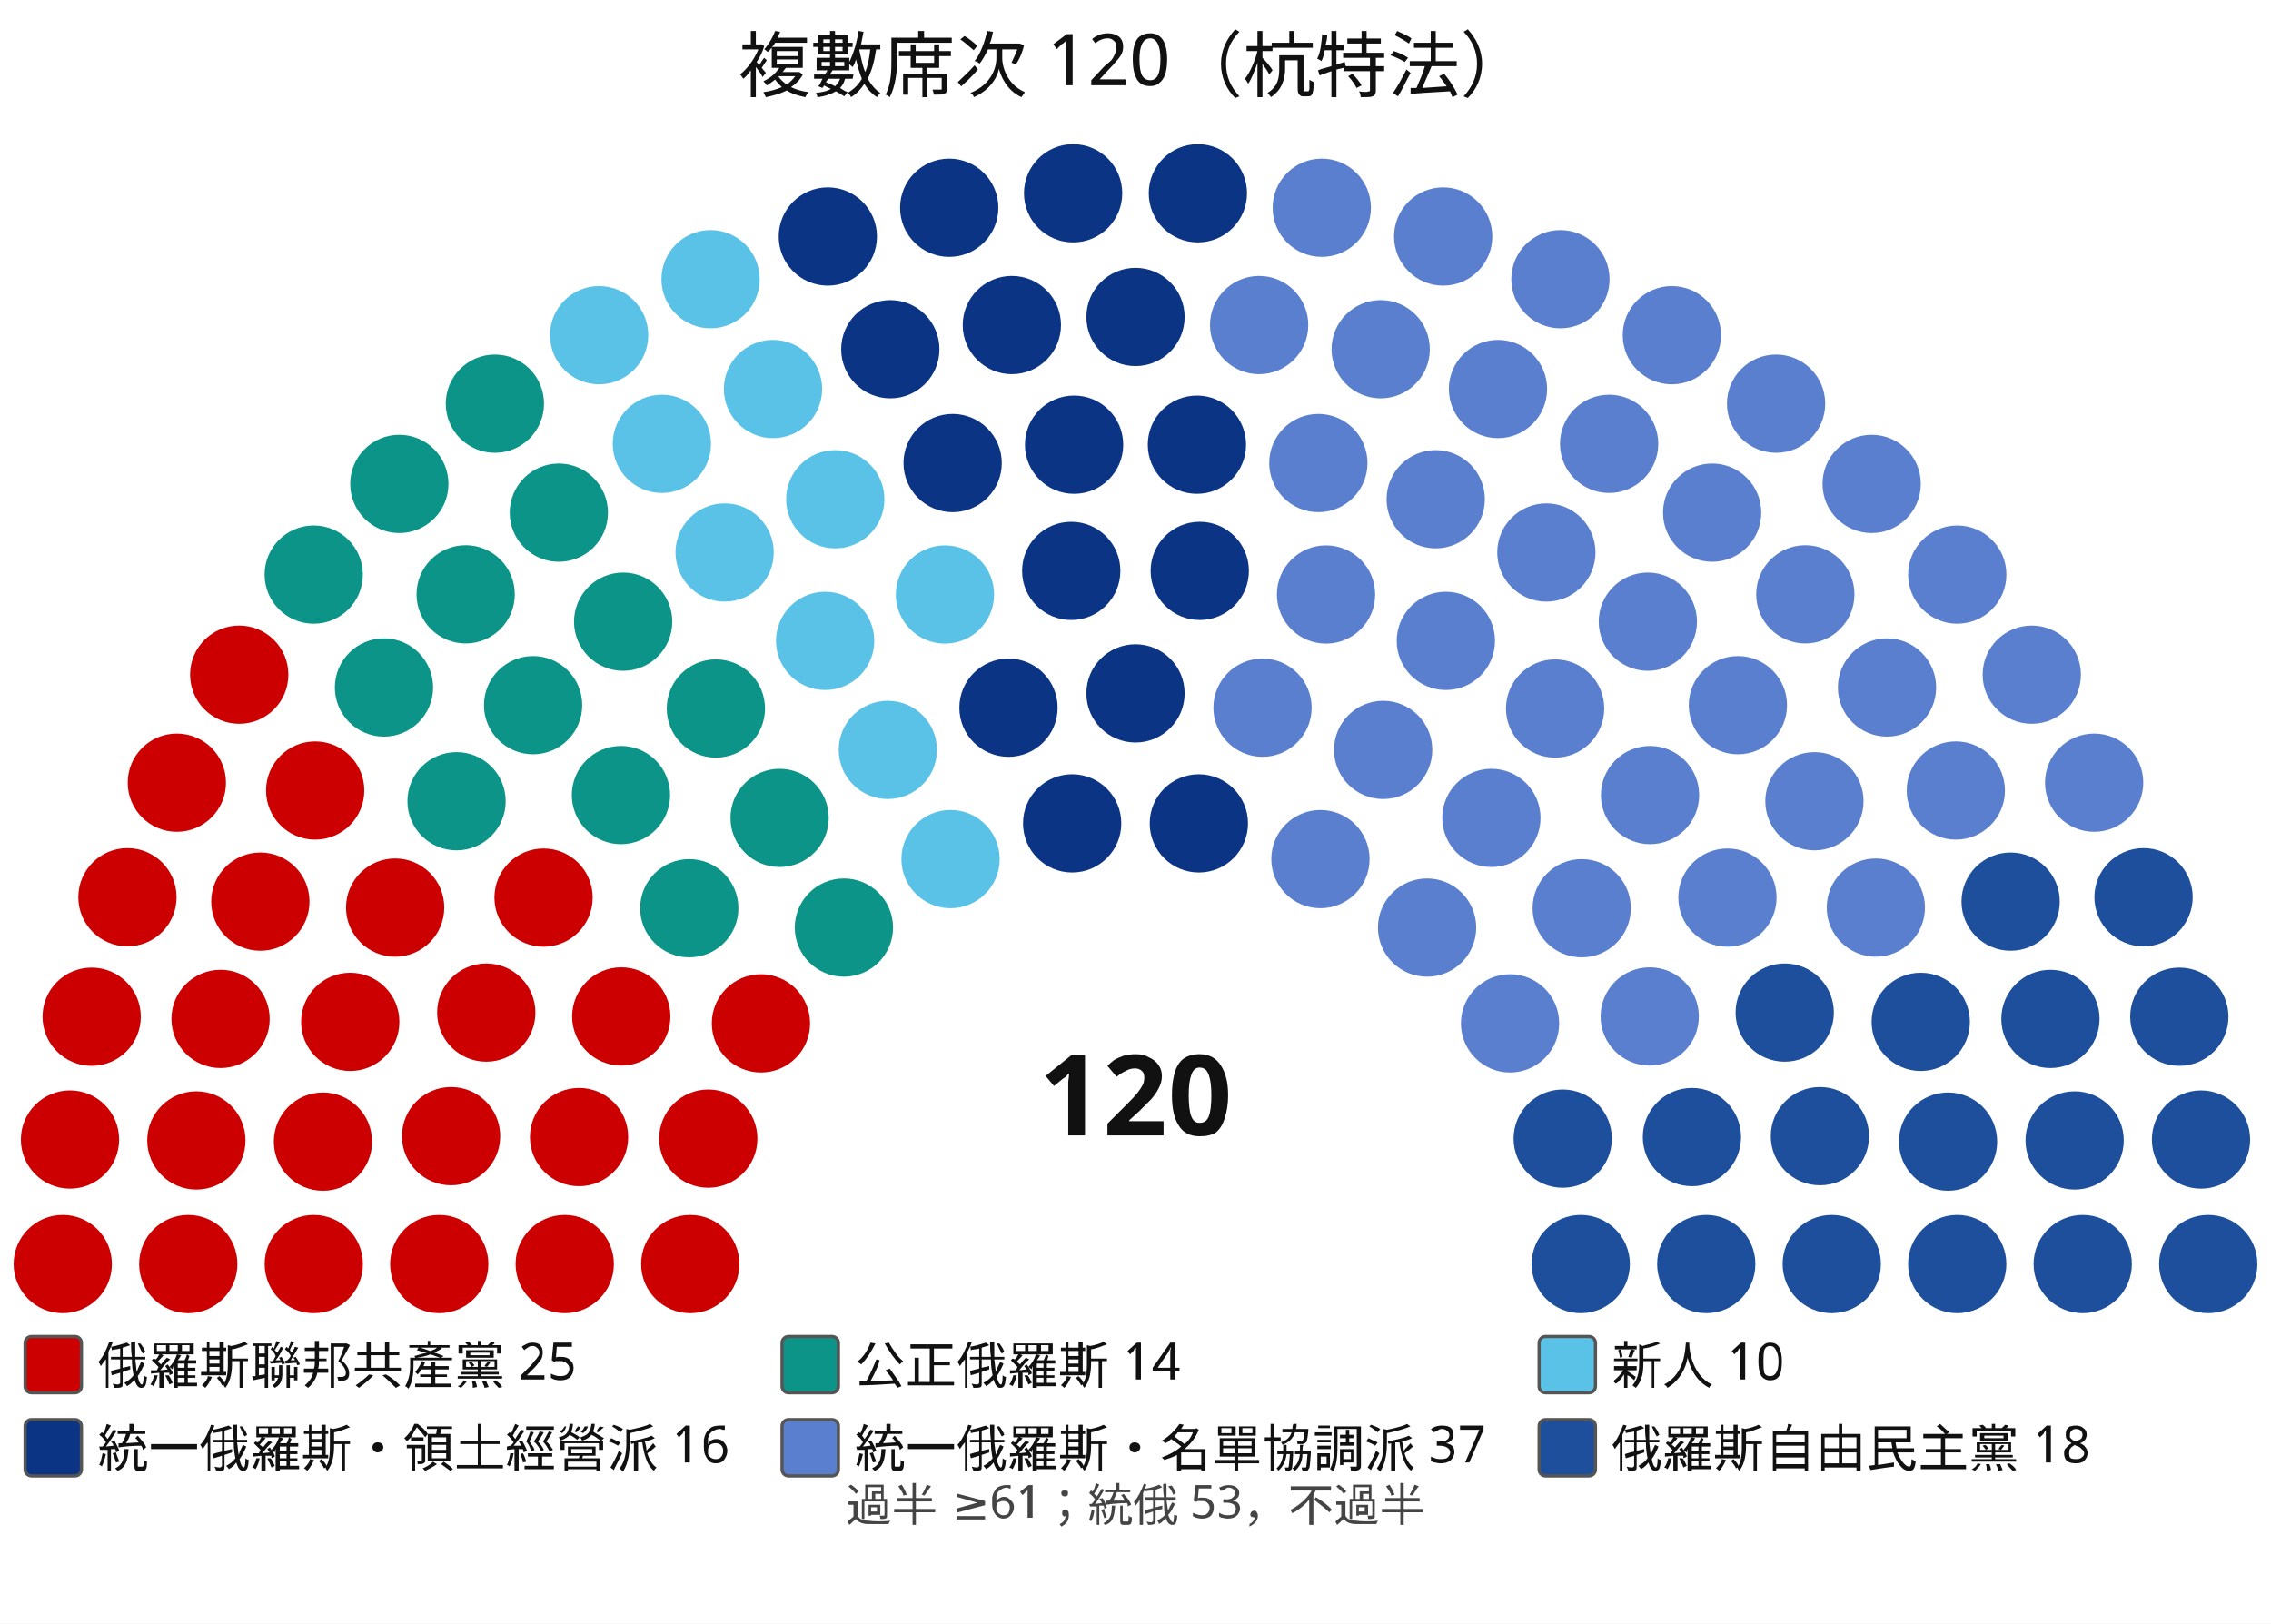
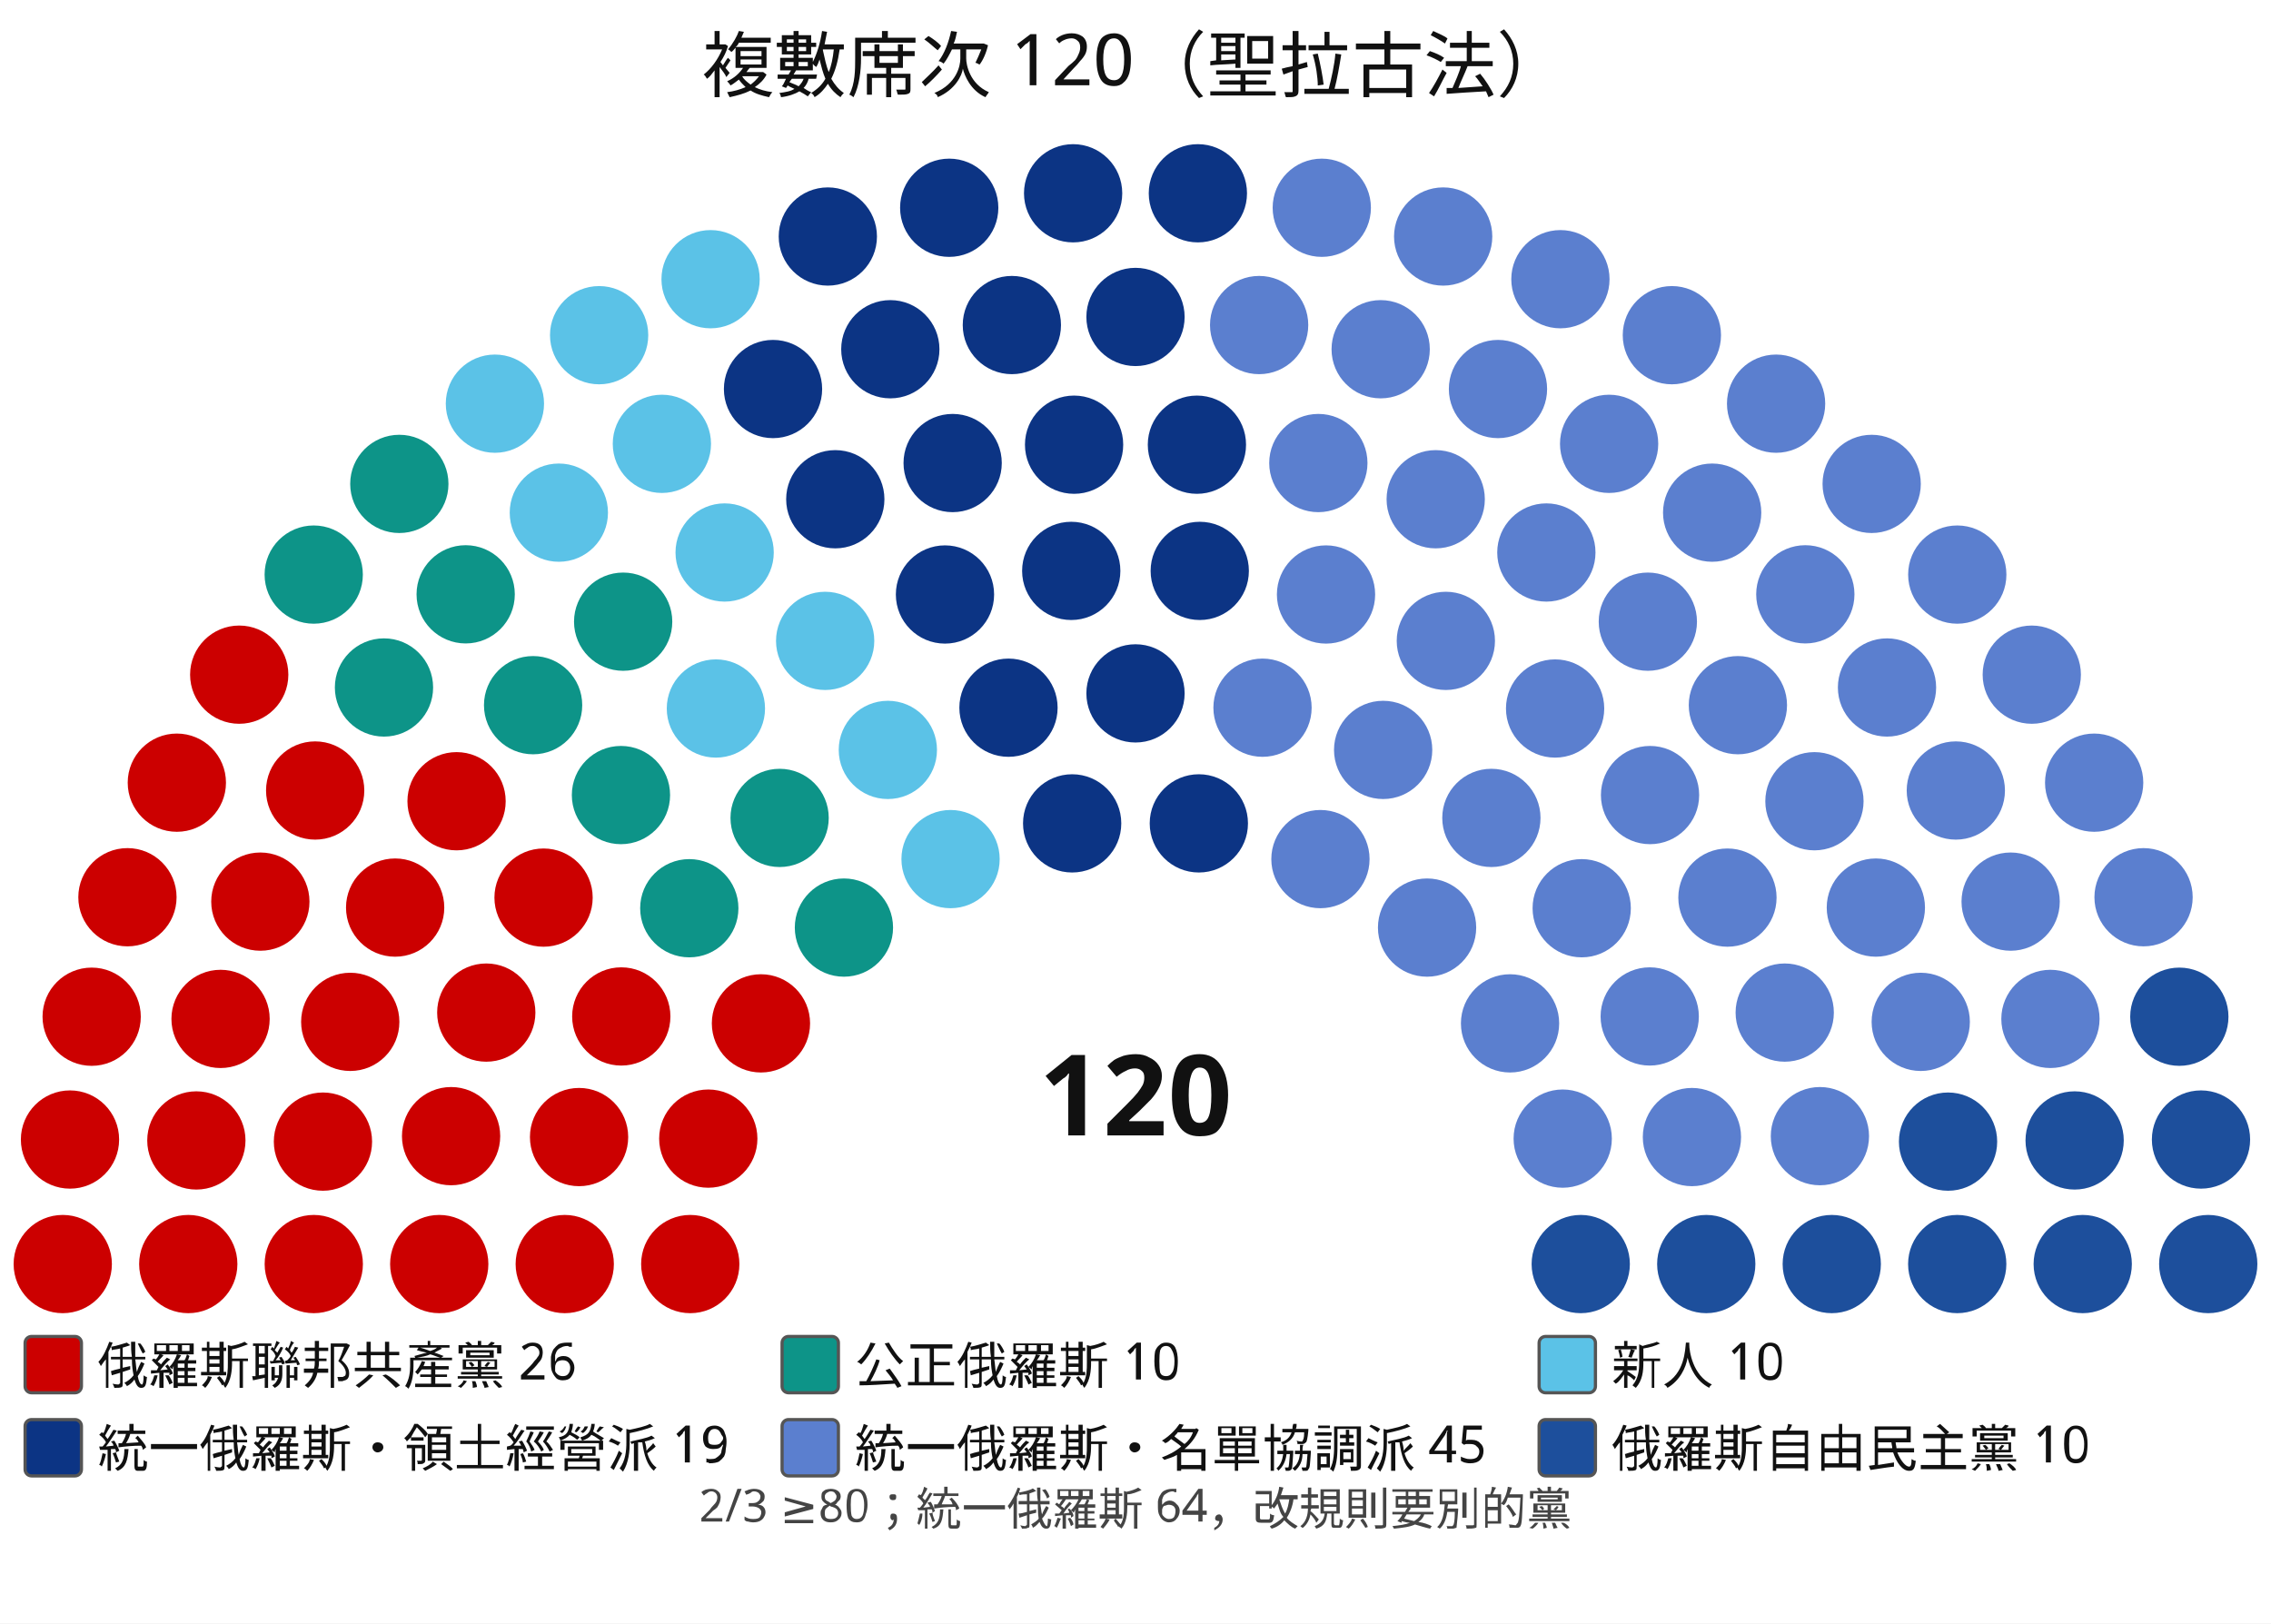
- <svg xmlns="http://www.w3.org/2000/svg" viewBox="-21.170 -23.570 42.340 30.270" role="img" aria-label="複數席次 120（杭特法）">
+ <svg xmlns="http://www.w3.org/2000/svg" viewBox="-21.170 -23.570 42.340 30.270" role="img" aria-label="複數席次 120（聖拉古法）">
  <rect x="-21.170" y="-23.570" width="42.340" height="30.270" fill="#ffffff" />
-   <text x="0" y="-21.870" text-anchor="middle" font-family="Noto Sans, DejaVu Sans, sans-serif" font-size="1.35" fill="#111">複數席次 120（杭特法）</text>
+   <text x="0" y="-21.870" text-anchor="middle" font-family="Noto Sans, DejaVu Sans, sans-serif" font-size="1.35" fill="#111">複數席次 120（聖拉古法）</text>
  <circle cx="-20" cy="-0" r="0.936" fill="#CC0000" stroke="#ffffff" stroke-width="0.04" />
  <circle cx="-19.865" cy="-2.322" r="0.936" fill="#CC0000" stroke="#ffffff" stroke-width="0.04" />
  <circle cx="-19.461" cy="-4.612" r="0.936" fill="#CC0000" stroke="#ffffff" stroke-width="0.04" />
  <circle cx="-18.794" cy="-6.84" r="0.936" fill="#CC0000" stroke="#ffffff" stroke-width="0.04" />
  <circle cx="-17.873" cy="-8.976" r="0.936" fill="#CC0000" stroke="#ffffff" stroke-width="0.04" />
  <circle cx="-16.71" cy="-10.99" r="0.936" fill="#CC0000" stroke="#ffffff" stroke-width="0.04" />
  <circle cx="-15.321" cy="-12.856" r="0.936" fill="#0D9488" stroke="#ffffff" stroke-width="0.04" />
  <circle cx="-13.725" cy="-14.547" r="0.936" fill="#0D9488" stroke="#ffffff" stroke-width="0.04" />
-   <circle cx="-11.943" cy="-16.043" r="0.936" fill="#0D9488" stroke="#ffffff" stroke-width="0.04" />
+   <circle cx="-11.943" cy="-16.043" r="0.936" fill="#5BC2E7" stroke="#ffffff" stroke-width="0.04" />
  <circle cx="-10" cy="-17.32" r="0.936" fill="#5BC2E7" stroke="#ffffff" stroke-width="0.04" />
  <circle cx="-7.922" cy="-18.364" r="0.936" fill="#5BC2E7" stroke="#ffffff" stroke-width="0.04" />
  <circle cx="-5.736" cy="-19.16" r="0.936" fill="#0C3484" stroke="#ffffff" stroke-width="0.04" />
  <circle cx="-3.473" cy="-19.696" r="0.936" fill="#0C3484" stroke="#ffffff" stroke-width="0.04" />
  <circle cx="-1.163" cy="-19.966" r="0.936" fill="#0C3484" stroke="#ffffff" stroke-width="0.04" />
  <circle cx="1.163" cy="-19.966" r="0.936" fill="#0C3484" stroke="#ffffff" stroke-width="0.04" />
  <circle cx="3.473" cy="-19.696" r="0.936" fill="#5B7FCF" stroke="#ffffff" stroke-width="0.04" />
  <circle cx="5.736" cy="-19.16" r="0.936" fill="#5B7FCF" stroke="#ffffff" stroke-width="0.04" />
  <circle cx="7.922" cy="-18.364" r="0.936" fill="#5B7FCF" stroke="#ffffff" stroke-width="0.04" />
  <circle cx="10" cy="-17.32" r="0.936" fill="#5B7FCF" stroke="#ffffff" stroke-width="0.04" />
  <circle cx="11.943" cy="-16.043" r="0.936" fill="#5B7FCF" stroke="#ffffff" stroke-width="0.04" />
  <circle cx="13.725" cy="-14.547" r="0.936" fill="#5B7FCF" stroke="#ffffff" stroke-width="0.04" />
  <circle cx="15.321" cy="-12.856" r="0.936" fill="#5B7FCF" stroke="#ffffff" stroke-width="0.04" />
  <circle cx="16.71" cy="-10.99" r="0.936" fill="#5B7FCF" stroke="#ffffff" stroke-width="0.04" />
  <circle cx="17.873" cy="-8.976" r="0.936" fill="#5B7FCF" stroke="#ffffff" stroke-width="0.04" />
-   <circle cx="18.794" cy="-6.84" r="0.936" fill="#1D4F9C" stroke="#ffffff" stroke-width="0.04" />
+   <circle cx="18.794" cy="-6.84" r="0.936" fill="#5B7FCF" stroke="#ffffff" stroke-width="0.04" />
  <circle cx="19.461" cy="-4.612" r="0.936" fill="#1D4F9C" stroke="#ffffff" stroke-width="0.04" />
  <circle cx="19.865" cy="-2.322" r="0.936" fill="#1D4F9C" stroke="#ffffff" stroke-width="0.04" />
  <circle cx="20" cy="0" r="0.936" fill="#1D4F9C" stroke="#ffffff" stroke-width="0.04" />
  <circle cx="-17.66" cy="-0" r="0.936" fill="#CC0000" stroke="#ffffff" stroke-width="0.04" />
  <circle cx="-17.509" cy="-2.305" r="0.936" fill="#CC0000" stroke="#ffffff" stroke-width="0.04" />
  <circle cx="-17.058" cy="-4.571" r="0.936" fill="#CC0000" stroke="#ffffff" stroke-width="0.04" />
  <circle cx="-16.316" cy="-6.758" r="0.936" fill="#CC0000" stroke="#ffffff" stroke-width="0.04" />
  <circle cx="-15.294" cy="-8.83" r="0.936" fill="#CC0000" stroke="#ffffff" stroke-width="0.04" />
  <circle cx="-14.011" cy="-10.751" r="0.936" fill="#0D9488" stroke="#ffffff" stroke-width="0.04" />
  <circle cx="-12.488" cy="-12.488" r="0.936" fill="#0D9488" stroke="#ffffff" stroke-width="0.04" />
-   <circle cx="-10.751" cy="-14.011" r="0.936" fill="#0D9488" stroke="#ffffff" stroke-width="0.04" />
+   <circle cx="-10.751" cy="-14.011" r="0.936" fill="#5BC2E7" stroke="#ffffff" stroke-width="0.04" />
  <circle cx="-8.83" cy="-15.294" r="0.936" fill="#5BC2E7" stroke="#ffffff" stroke-width="0.04" />
-   <circle cx="-6.758" cy="-16.316" r="0.936" fill="#5BC2E7" stroke="#ffffff" stroke-width="0.04" />
+   <circle cx="-6.758" cy="-16.316" r="0.936" fill="#0C3484" stroke="#ffffff" stroke-width="0.04" />
  <circle cx="-4.571" cy="-17.058" r="0.936" fill="#0C3484" stroke="#ffffff" stroke-width="0.04" />
  <circle cx="-2.305" cy="-17.509" r="0.936" fill="#0C3484" stroke="#ffffff" stroke-width="0.04" />
  <circle cx="0" cy="-17.66" r="0.936" fill="#0C3484" stroke="#ffffff" stroke-width="0.04" />
  <circle cx="2.305" cy="-17.509" r="0.936" fill="#5B7FCF" stroke="#ffffff" stroke-width="0.04" />
  <circle cx="4.571" cy="-17.058" r="0.936" fill="#5B7FCF" stroke="#ffffff" stroke-width="0.04" />
  <circle cx="6.758" cy="-16.316" r="0.936" fill="#5B7FCF" stroke="#ffffff" stroke-width="0.04" />
  <circle cx="8.83" cy="-15.294" r="0.936" fill="#5B7FCF" stroke="#ffffff" stroke-width="0.04" />
  <circle cx="10.751" cy="-14.011" r="0.936" fill="#5B7FCF" stroke="#ffffff" stroke-width="0.04" />
  <circle cx="12.488" cy="-12.488" r="0.936" fill="#5B7FCF" stroke="#ffffff" stroke-width="0.04" />
  <circle cx="14.011" cy="-10.751" r="0.936" fill="#5B7FCF" stroke="#ffffff" stroke-width="0.04" />
  <circle cx="15.294" cy="-8.83" r="0.936" fill="#5B7FCF" stroke="#ffffff" stroke-width="0.04" />
-   <circle cx="16.316" cy="-6.758" r="0.936" fill="#1D4F9C" stroke="#ffffff" stroke-width="0.04" />
-   <circle cx="17.058" cy="-4.571" r="0.936" fill="#1D4F9C" stroke="#ffffff" stroke-width="0.04" />
+   <circle cx="16.316" cy="-6.758" r="0.936" fill="#5B7FCF" stroke="#ffffff" stroke-width="0.04" />
+   <circle cx="17.058" cy="-4.571" r="0.936" fill="#5B7FCF" stroke="#ffffff" stroke-width="0.04" />
  <circle cx="17.509" cy="-2.305" r="0.936" fill="#1D4F9C" stroke="#ffffff" stroke-width="0.04" />
  <circle cx="17.66" cy="0" r="0.936" fill="#1D4F9C" stroke="#ffffff" stroke-width="0.04" />
  <circle cx="-15.32" cy="-0" r="0.936" fill="#CC0000" stroke="#ffffff" stroke-width="0.04" />
  <circle cx="-15.149" cy="-2.283" r="0.936" fill="#CC0000" stroke="#ffffff" stroke-width="0.04" />
  <circle cx="-14.64" cy="-4.516" r="0.936" fill="#CC0000" stroke="#ffffff" stroke-width="0.04" />
  <circle cx="-13.803" cy="-6.647" r="0.936" fill="#CC0000" stroke="#ffffff" stroke-width="0.04" />
-   <circle cx="-12.658" cy="-8.63" r="0.936" fill="#0D9488" stroke="#ffffff" stroke-width="0.04" />
+   <circle cx="-12.658" cy="-8.63" r="0.936" fill="#CC0000" stroke="#ffffff" stroke-width="0.04" />
  <circle cx="-11.231" cy="-10.421" r="0.936" fill="#0D9488" stroke="#ffffff" stroke-width="0.04" />
  <circle cx="-9.552" cy="-11.978" r="0.936" fill="#0D9488" stroke="#ffffff" stroke-width="0.04" />
  <circle cx="-7.66" cy="-13.268" r="0.936" fill="#5BC2E7" stroke="#ffffff" stroke-width="0.04" />
-   <circle cx="-5.597" cy="-14.261" r="0.936" fill="#5BC2E7" stroke="#ffffff" stroke-width="0.04" />
+   <circle cx="-5.597" cy="-14.261" r="0.936" fill="#0C3484" stroke="#ffffff" stroke-width="0.04" />
  <circle cx="-3.409" cy="-14.936" r="0.936" fill="#0C3484" stroke="#ffffff" stroke-width="0.04" />
  <circle cx="-1.145" cy="-15.278" r="0.936" fill="#0C3484" stroke="#ffffff" stroke-width="0.04" />
  <circle cx="1.145" cy="-15.278" r="0.936" fill="#0C3484" stroke="#ffffff" stroke-width="0.04" />
  <circle cx="3.409" cy="-14.936" r="0.936" fill="#5B7FCF" stroke="#ffffff" stroke-width="0.04" />
  <circle cx="5.597" cy="-14.261" r="0.936" fill="#5B7FCF" stroke="#ffffff" stroke-width="0.04" />
  <circle cx="7.66" cy="-13.268" r="0.936" fill="#5B7FCF" stroke="#ffffff" stroke-width="0.04" />
  <circle cx="9.552" cy="-11.978" r="0.936" fill="#5B7FCF" stroke="#ffffff" stroke-width="0.04" />
  <circle cx="11.231" cy="-10.421" r="0.936" fill="#5B7FCF" stroke="#ffffff" stroke-width="0.04" />
  <circle cx="12.658" cy="-8.63" r="0.936" fill="#5B7FCF" stroke="#ffffff" stroke-width="0.04" />
  <circle cx="13.803" cy="-6.647" r="0.936" fill="#5B7FCF" stroke="#ffffff" stroke-width="0.04" />
-   <circle cx="14.64" cy="-4.516" r="0.936" fill="#1D4F9C" stroke="#ffffff" stroke-width="0.04" />
+   <circle cx="14.64" cy="-4.516" r="0.936" fill="#5B7FCF" stroke="#ffffff" stroke-width="0.04" />
  <circle cx="15.149" cy="-2.283" r="0.936" fill="#1D4F9C" stroke="#ffffff" stroke-width="0.04" />
  <circle cx="15.32" cy="-0" r="0.936" fill="#1D4F9C" stroke="#ffffff" stroke-width="0.04" />
  <circle cx="-12.981" cy="-0" r="0.936" fill="#CC0000" stroke="#ffffff" stroke-width="0.04" />
  <circle cx="-12.76" cy="-2.385" r="0.936" fill="#CC0000" stroke="#ffffff" stroke-width="0.04" />
  <circle cx="-12.104" cy="-4.689" r="0.936" fill="#CC0000" stroke="#ffffff" stroke-width="0.04" />
  <circle cx="-11.036" cy="-6.833" r="0.936" fill="#CC0000" stroke="#ffffff" stroke-width="0.04" />
  <circle cx="-9.593" cy="-8.745" r="0.936" fill="#0D9488" stroke="#ffffff" stroke-width="0.04" />
-   <circle cx="-7.823" cy="-10.359" r="0.936" fill="#0D9488" stroke="#ffffff" stroke-width="0.04" />
+   <circle cx="-7.823" cy="-10.359" r="0.936" fill="#5BC2E7" stroke="#ffffff" stroke-width="0.04" />
  <circle cx="-5.786" cy="-11.62" r="0.936" fill="#5BC2E7" stroke="#ffffff" stroke-width="0.04" />
-   <circle cx="-3.552" cy="-12.485" r="0.936" fill="#5BC2E7" stroke="#ffffff" stroke-width="0.04" />
+   <circle cx="-3.552" cy="-12.485" r="0.936" fill="#0C3484" stroke="#ffffff" stroke-width="0.04" />
  <circle cx="-1.198" cy="-12.925" r="0.936" fill="#0C3484" stroke="#ffffff" stroke-width="0.04" />
  <circle cx="1.198" cy="-12.925" r="0.936" fill="#0C3484" stroke="#ffffff" stroke-width="0.04" />
  <circle cx="3.552" cy="-12.485" r="0.936" fill="#5B7FCF" stroke="#ffffff" stroke-width="0.04" />
  <circle cx="5.786" cy="-11.62" r="0.936" fill="#5B7FCF" stroke="#ffffff" stroke-width="0.04" />
  <circle cx="7.823" cy="-10.359" r="0.936" fill="#5B7FCF" stroke="#ffffff" stroke-width="0.04" />
  <circle cx="9.593" cy="-8.745" r="0.936" fill="#5B7FCF" stroke="#ffffff" stroke-width="0.04" />
  <circle cx="11.036" cy="-6.833" r="0.936" fill="#5B7FCF" stroke="#ffffff" stroke-width="0.04" />
-   <circle cx="12.104" cy="-4.689" r="0.936" fill="#1D4F9C" stroke="#ffffff" stroke-width="0.04" />
-   <circle cx="12.76" cy="-2.385" r="0.936" fill="#1D4F9C" stroke="#ffffff" stroke-width="0.04" />
+   <circle cx="12.104" cy="-4.689" r="0.936" fill="#5B7FCF" stroke="#ffffff" stroke-width="0.04" />
+   <circle cx="12.76" cy="-2.385" r="0.936" fill="#5B7FCF" stroke="#ffffff" stroke-width="0.04" />
  <circle cx="12.981" cy="0" r="0.936" fill="#1D4F9C" stroke="#ffffff" stroke-width="0.04" />
  <circle cx="-10.641" cy="-0" r="0.936" fill="#CC0000" stroke="#ffffff" stroke-width="0.04" />
  <circle cx="-10.374" cy="-2.368" r="0.936" fill="#CC0000" stroke="#ffffff" stroke-width="0.04" />
  <circle cx="-9.587" cy="-4.617" r="0.936" fill="#CC0000" stroke="#ffffff" stroke-width="0.04" />
  <circle cx="-8.319" cy="-6.635" r="0.936" fill="#0D9488" stroke="#ffffff" stroke-width="0.04" />
  <circle cx="-6.635" cy="-8.319" r="0.936" fill="#0D9488" stroke="#ffffff" stroke-width="0.04" />
  <circle cx="-4.617" cy="-9.587" r="0.936" fill="#5BC2E7" stroke="#ffffff" stroke-width="0.04" />
  <circle cx="-2.368" cy="-10.374" r="0.936" fill="#0C3484" stroke="#ffffff" stroke-width="0.04" />
  <circle cx="0" cy="-10.641" r="0.936" fill="#0C3484" stroke="#ffffff" stroke-width="0.04" />
  <circle cx="2.368" cy="-10.374" r="0.936" fill="#5B7FCF" stroke="#ffffff" stroke-width="0.04" />
  <circle cx="4.617" cy="-9.587" r="0.936" fill="#5B7FCF" stroke="#ffffff" stroke-width="0.04" />
  <circle cx="6.635" cy="-8.319" r="0.936" fill="#5B7FCF" stroke="#ffffff" stroke-width="0.04" />
  <circle cx="8.319" cy="-6.635" r="0.936" fill="#5B7FCF" stroke="#ffffff" stroke-width="0.04" />
  <circle cx="9.587" cy="-4.617" r="0.936" fill="#5B7FCF" stroke="#ffffff" stroke-width="0.04" />
-   <circle cx="10.374" cy="-2.368" r="0.936" fill="#1D4F9C" stroke="#ffffff" stroke-width="0.04" />
+   <circle cx="10.374" cy="-2.368" r="0.936" fill="#5B7FCF" stroke="#ffffff" stroke-width="0.04" />
  <circle cx="10.641" cy="0" r="0.936" fill="#1D4F9C" stroke="#ffffff" stroke-width="0.04" />
  <circle cx="-8.301" cy="-0" r="0.936" fill="#CC0000" stroke="#ffffff" stroke-width="0.04" />
  <circle cx="-7.965" cy="-2.339" r="0.936" fill="#CC0000" stroke="#ffffff" stroke-width="0.04" />
  <circle cx="-6.983" cy="-4.488" r="0.936" fill="#CC0000" stroke="#ffffff" stroke-width="0.04" />
  <circle cx="-5.436" cy="-6.274" r="0.936" fill="#0D9488" stroke="#ffffff" stroke-width="0.04" />
  <circle cx="-3.448" cy="-7.551" r="0.936" fill="#5BC2E7" stroke="#ffffff" stroke-width="0.04" />
  <circle cx="-1.181" cy="-8.217" r="0.936" fill="#0C3484" stroke="#ffffff" stroke-width="0.04" />
  <circle cx="1.181" cy="-8.217" r="0.936" fill="#0C3484" stroke="#ffffff" stroke-width="0.04" />
  <circle cx="3.448" cy="-7.551" r="0.936" fill="#5B7FCF" stroke="#ffffff" stroke-width="0.04" />
  <circle cx="5.436" cy="-6.274" r="0.936" fill="#5B7FCF" stroke="#ffffff" stroke-width="0.04" />
  <circle cx="6.983" cy="-4.488" r="0.936" fill="#5B7FCF" stroke="#ffffff" stroke-width="0.04" />
-   <circle cx="7.965" cy="-2.339" r="0.936" fill="#1D4F9C" stroke="#ffffff" stroke-width="0.04" />
+   <circle cx="7.965" cy="-2.339" r="0.936" fill="#5B7FCF" stroke="#ffffff" stroke-width="0.04" />
  <circle cx="8.301" cy="0" r="0.936" fill="#1D4F9C" stroke="#ffffff" stroke-width="0.04" />
  <text x="0" y="-2.400" text-anchor="middle" font-family="Noto Sans, DejaVu Sans, sans-serif" font-size="2.1" font-weight="700" fill="#111">120</text>
  <rect x="-20.702" y="1.350" width="1.05" height="1.05" fill="#CC0000" stroke="#555" stroke-width="0.06" rx="0.12" />
-   <text x="-19.352" y="2.230" font-family="Noto Sans, DejaVu Sans, sans-serif" font-size="0.95" fill="#111">俄羅斯聯邦共產黨 25</text>
+   <text x="-19.352" y="2.230" font-family="Noto Sans, DejaVu Sans, sans-serif" font-size="0.95" fill="#111">俄羅斯聯邦共產黨 26</text>
  <rect x="-6.589" y="1.350" width="1.05" height="1.05" fill="#0D9488" stroke="#555" stroke-width="0.06" rx="0.12" />
-   <text x="-5.239" y="2.230" font-family="Noto Sans, DejaVu Sans, sans-serif" font-size="0.95" fill="#111">公正俄羅斯 14</text>
+   <text x="-5.239" y="2.230" font-family="Noto Sans, DejaVu Sans, sans-serif" font-size="0.95" fill="#111">公正俄羅斯 10</text>
  <rect x="7.525" y="1.350" width="1.05" height="1.05" fill="#5BC2E7" stroke="#555" stroke-width="0.06" rx="0.12" />
  <text x="8.875" y="2.230" font-family="Noto Sans, DejaVu Sans, sans-serif" font-size="0.95" fill="#111">新人 10</text>
  <rect x="-20.702" y="2.900" width="1.05" height="1.05" fill="#0C3484" stroke="#555" stroke-width="0.06" rx="0.12" />
-   <text x="-19.352" y="3.780" font-family="Noto Sans, DejaVu Sans, sans-serif" font-size="0.95" fill="#111">統一俄羅斯・領土經營派 16</text>
+   <text x="-19.352" y="3.780" font-family="Noto Sans, DejaVu Sans, sans-serif" font-size="0.95" fill="#111">統一俄羅斯・領土經營派 19</text>
  <rect x="-6.589" y="2.900" width="1.05" height="1.05" fill="#5B7FCF" stroke="#555" stroke-width="0.06" rx="0.12" />
-   <text x="-5.239" y="3.780" font-family="Noto Sans, DejaVu Sans, sans-serif" font-size="0.95" fill="#111">統一俄羅斯・名單協調派 37</text>
+   <text x="-5.239" y="3.780" font-family="Noto Sans, DejaVu Sans, sans-serif" font-size="0.95" fill="#111">統一俄羅斯・名單協調派 45</text>
  <rect x="7.525" y="2.900" width="1.05" height="1.05" fill="#1D4F9C" stroke="#555" stroke-width="0.06" rx="0.12" />
-   <text x="8.875" y="3.780" font-family="Noto Sans, DejaVu Sans, sans-serif" font-size="0.95" fill="#111">俄羅斯自由民主黨 18</text>
-   <text x="0" y="4.800" text-anchor="middle" font-family="Noto Sans, DejaVu Sans, sans-serif" font-size="0.85" fill="#444">過半 ≥61；統俄 53，不過半</text>
+   <text x="8.875" y="3.780" font-family="Noto Sans, DejaVu Sans, sans-serif" font-size="0.95" fill="#111">俄羅斯自由民主黨 10</text>
+   <text x="0" y="4.800" text-anchor="middle" font-family="Noto Sans, DejaVu Sans, sans-serif" font-size="0.85" fill="#444">2/3 ≥80；統一俄羅斯 64，改規則要別的黨</text>
</svg>
